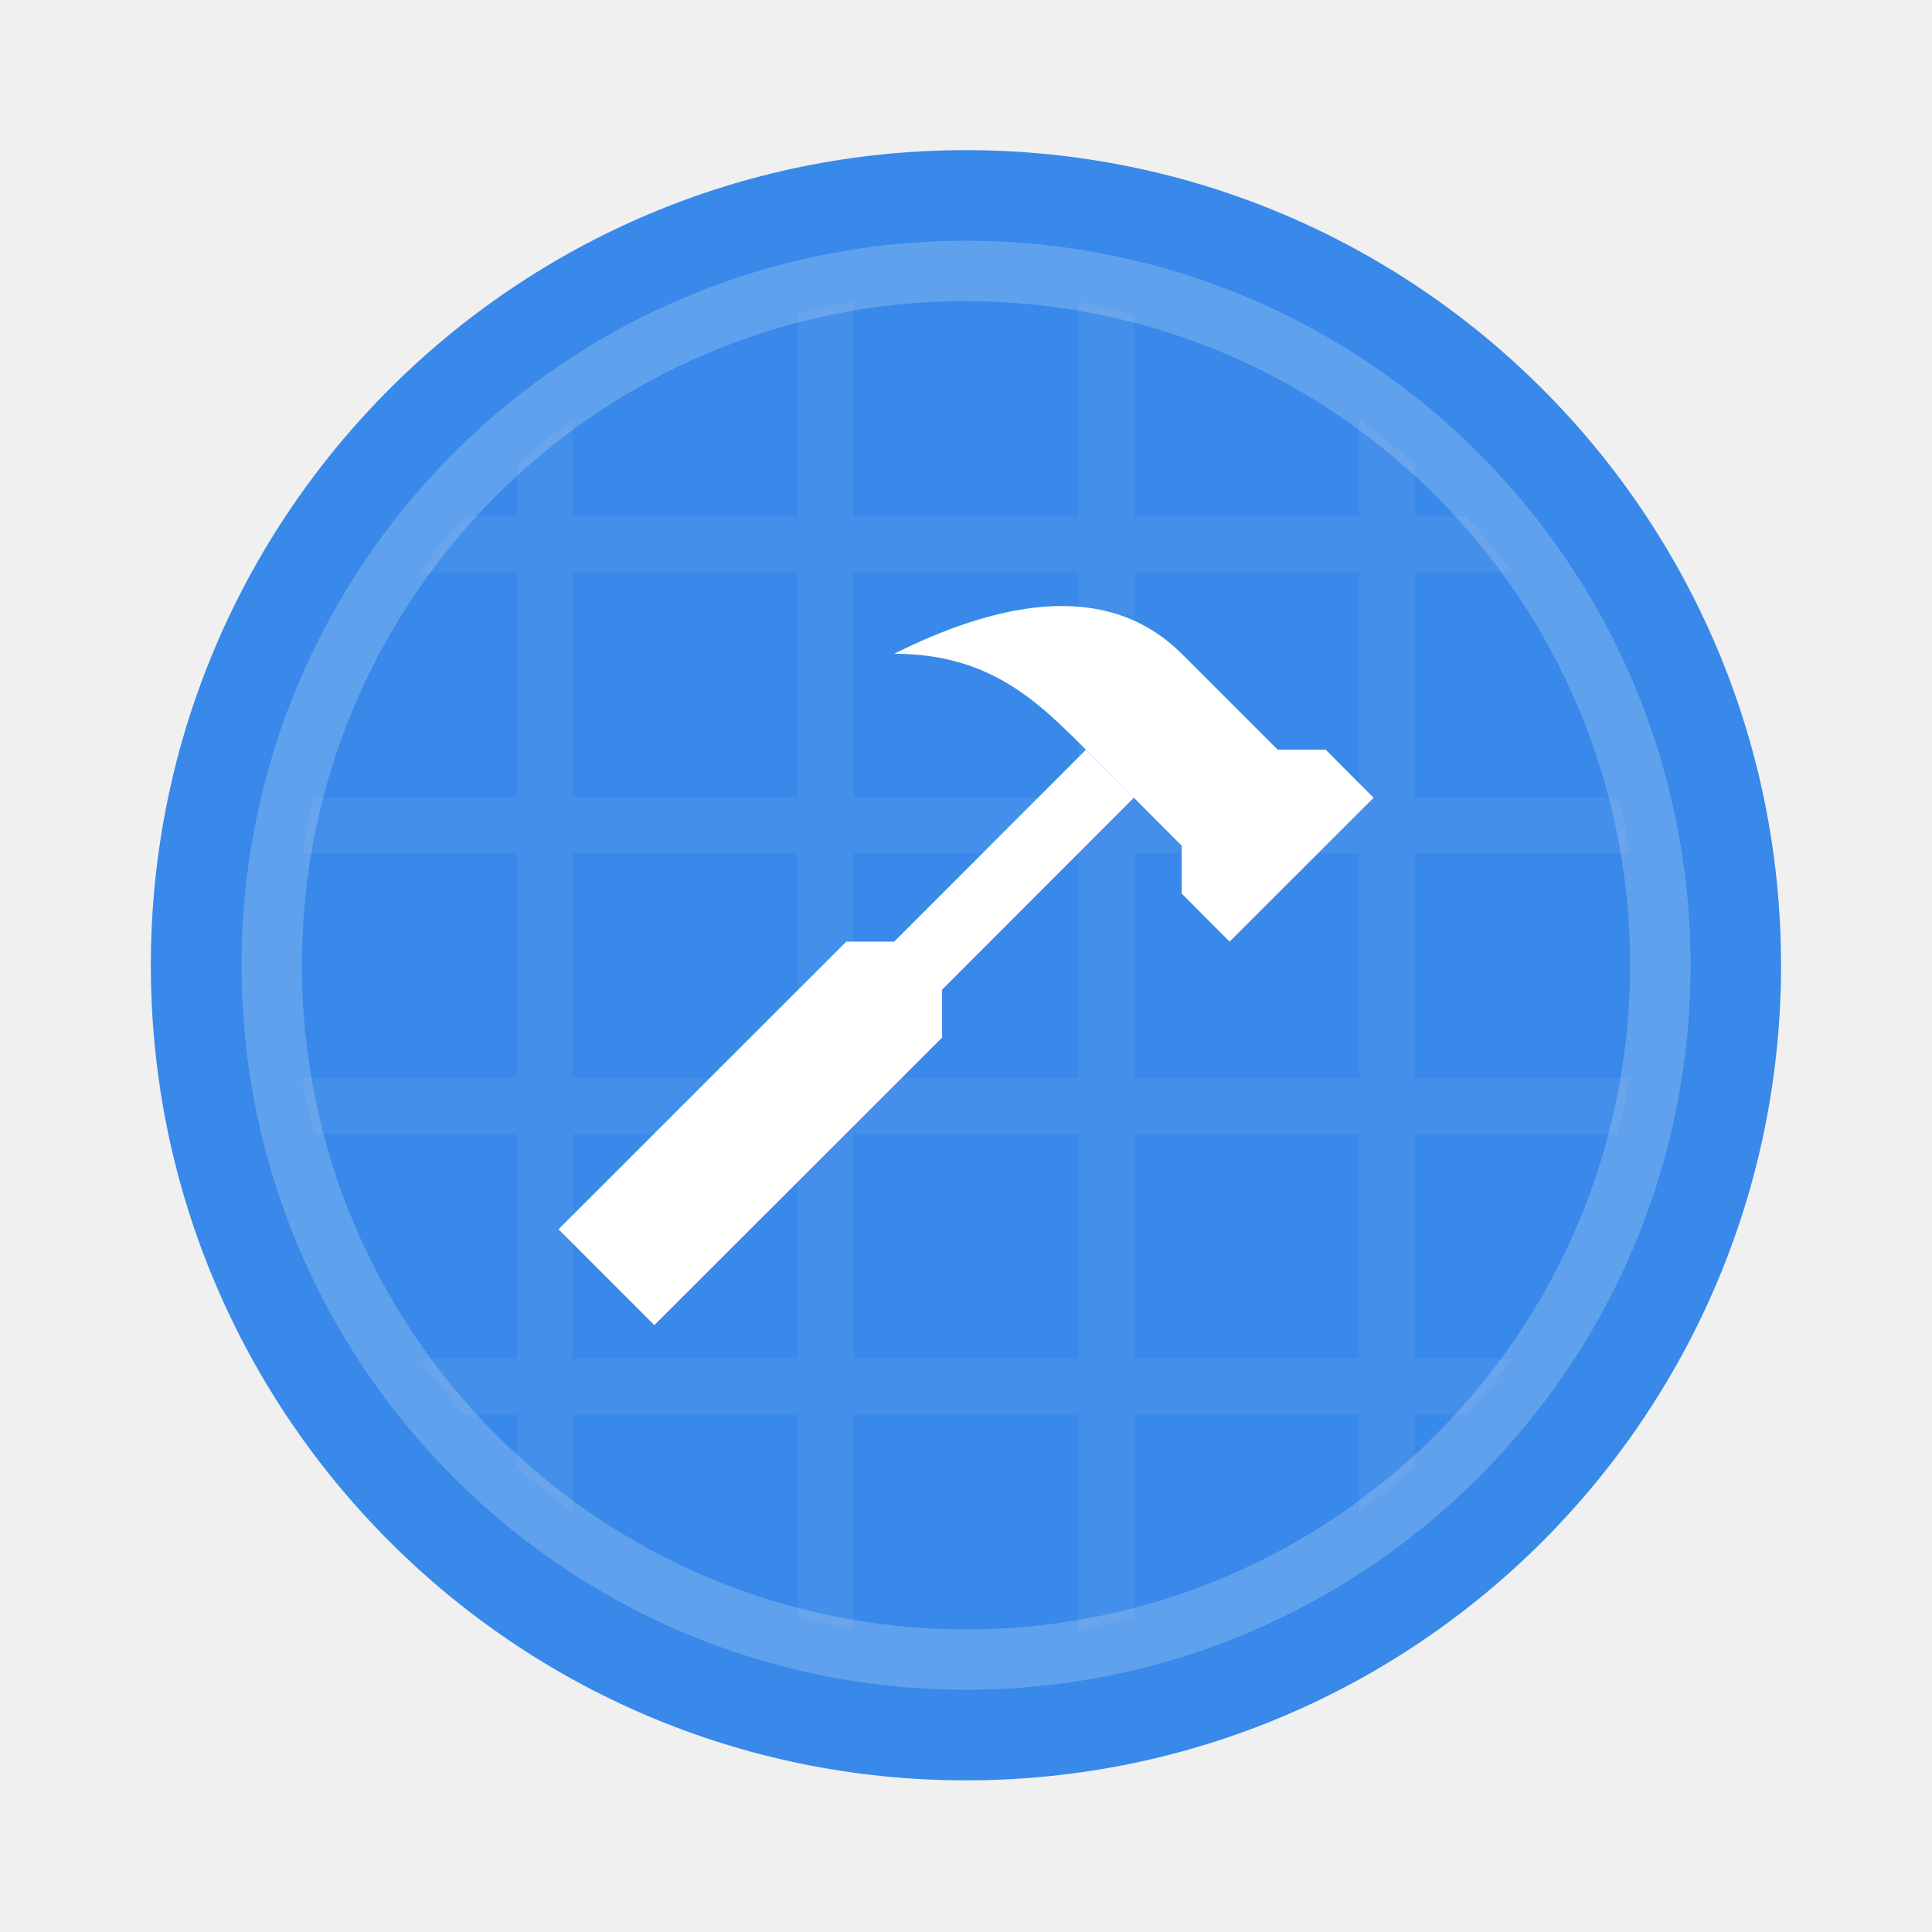
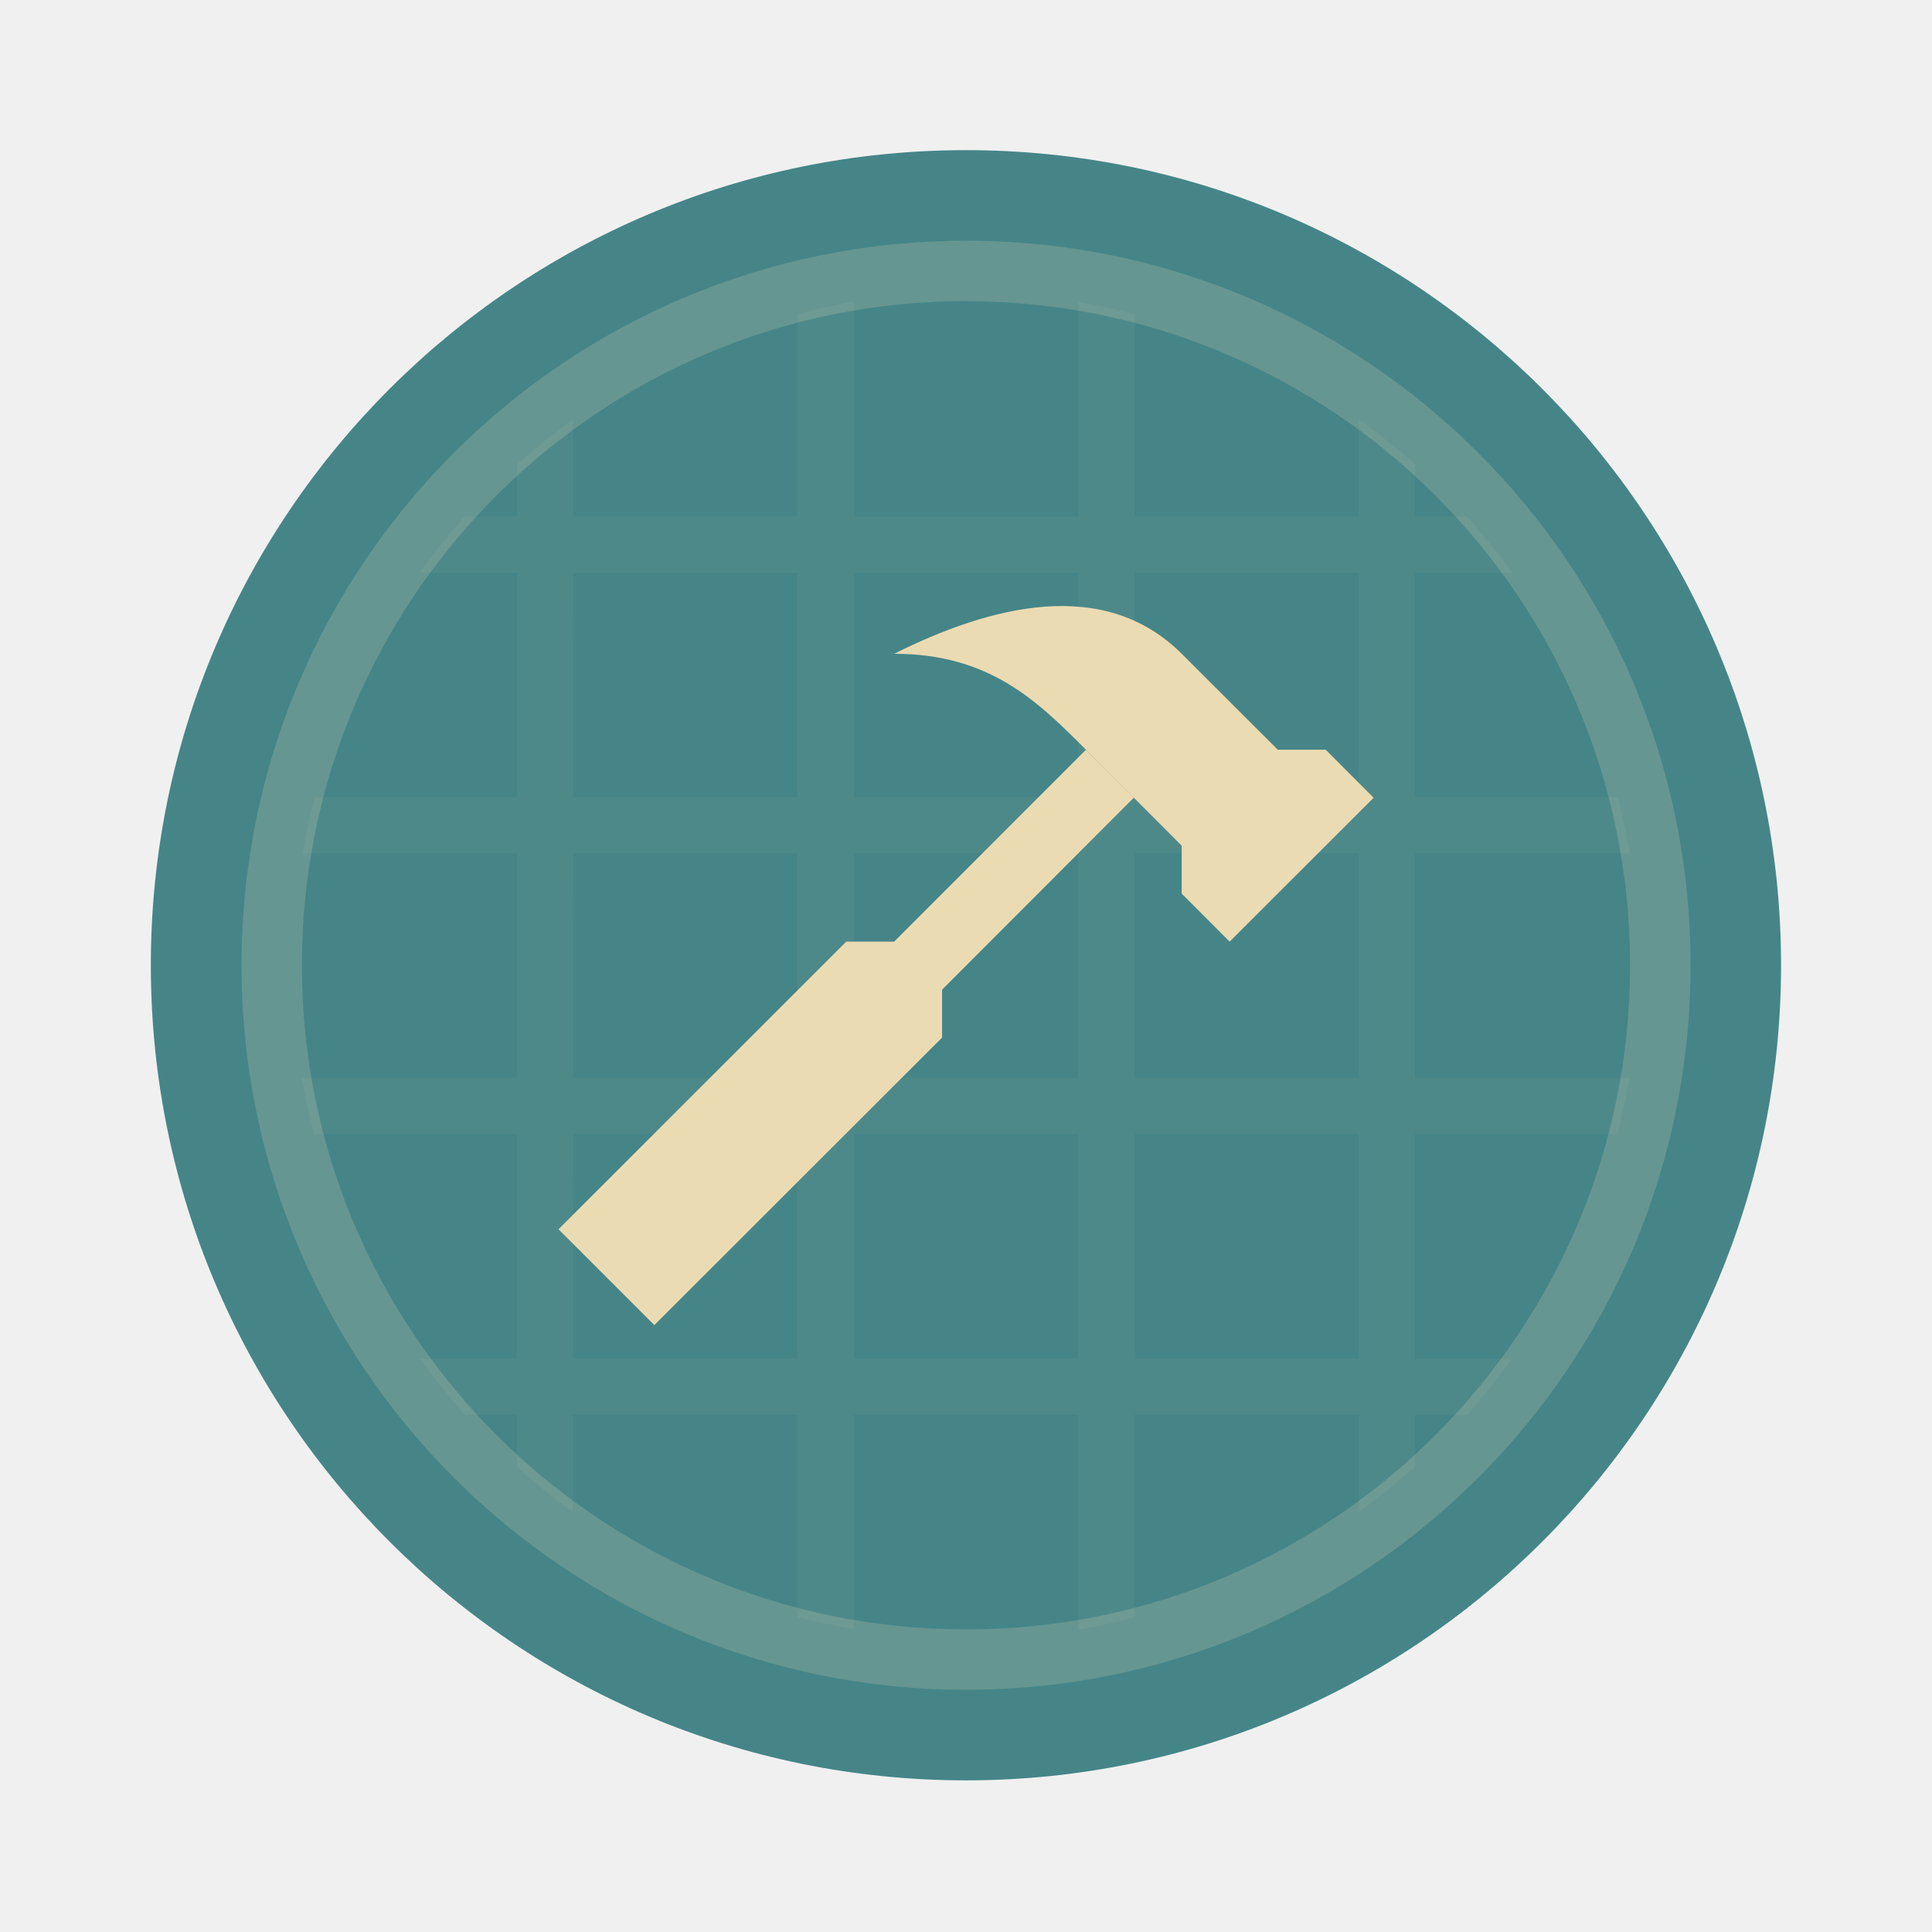
<svg xmlns="http://www.w3.org/2000/svg" width="64" height="64" version="1.1" viewBox="0 0 16.933 16.933">
  <g transform="translate(0 -280.07)">
-     <circle cx="8.466" cy="288.53" r="7.144" fill="#3889e9" />
-     <path d="M7.483 282.713a5.904 5.904 0 0 0-.492.108v1.776H5.022v-.85a5.904 5.904 0 0 0-.492.395v.455h-.456a5.904 5.904 0 0 0-.397.492h.853v1.968H2.756a5.904 5.904 0 0 0-.104.492H4.53v1.968H2.646a5.904 5.904 0 0 0 .108.492H4.53v1.969h-.85a5.904 5.904 0 0 0 .395.492h.455v.456a5.904 5.904 0 0 0 .492.397v-.853h1.969v1.773a5.904 5.904 0 0 0 .492.105v-1.878H9.45v1.884a5.904 5.904 0 0 0 .492-.108v-1.776h1.968v.85a5.904 5.904 0 0 0 .492-.395v-.455h.456a5.904 5.904 0 0 0 .397-.492h-.853v-1.969h1.773a5.904 5.904 0 0 0 .106-.492h-1.879v-1.968h1.884a5.904 5.904 0 0 0-.108-.492h-1.776v-1.968h.85a5.904 5.904 0 0 0-.395-.492h-.455v-.456a5.904 5.904 0 0 0-.492-.397v.853H9.943v-1.774a5.904 5.904 0 0 0-.492-.105v1.88H7.483zm-2.46 2.376H6.99v1.968H5.022zm2.46 0H9.45v1.968H7.483zm2.46 0h1.968v1.968H9.943zm-4.92 2.46H6.99v1.968H5.022zm2.46 0H9.45v1.968H7.483zm2.46 0h1.968v1.968H9.943zm-4.92 2.46H6.99v1.969H5.022zm2.46 0H9.45v1.969H7.483zm2.46 0h1.968v1.969H9.943z" fill="#fcfcfc" fill-opacity=".059" />
-     <path d="m8.467 282.18a6.35 6.35 0 0 0-6.35 6.35 6.35 6.35 0 0 0 6.35 6.35 6.35 6.35 0 0 0 6.35-6.35 6.35 6.35 0 0 0-6.35-6.35zm0 0.53a5.82 5.82 0 0 1 5.82 5.82 5.82 5.82 0 0 1-5.82 5.821 5.82 5.82 0 0 1-5.821-5.82 5.82 5.82 0 0 1 5.82-5.822z" fill="#fff" opacity=".2" />
-     <path d="M9.157 285.387c-.44.033-.9.203-1.32.413.84 0 1.26.42 1.68.84l.84.842v.42l.42.421 1.262-1.261-.42-.421h-.42l-.841-.84c-.34-.34-.76-.446-1.201-.414zm.36 1.255l-1.68 1.681h-.42l-2.522 2.521.84.84 2.522-2.52v-.42l1.68-1.682z" fill="#fff" fill-rule="evenodd" />
+     <circle cx="8.466" cy="288.53" r="7.144" fill="#458588" />
+     <path d="M7.483 282.713a5.904 5.904 0 0 0-.492.108v1.776H5.022v-.85a5.904 5.904 0 0 0-.492.395v.455h-.456a5.904 5.904 0 0 0-.397.492h.853v1.968H2.756a5.904 5.904 0 0 0-.104.492H4.53v1.968H2.646a5.904 5.904 0 0 0 .108.492H4.53v1.969h-.85a5.904 5.904 0 0 0 .395.492h.455v.456a5.904 5.904 0 0 0 .492.397v-.853h1.969v1.773a5.904 5.904 0 0 0 .492.105v-1.878H9.45v1.884a5.904 5.904 0 0 0 .492-.108v-1.776h1.968v.85a5.904 5.904 0 0 0 .492-.395v-.455h.456a5.904 5.904 0 0 0 .397-.492h-.853v-1.969h1.773a5.904 5.904 0 0 0 .106-.492h-1.879v-1.968h1.884a5.904 5.904 0 0 0-.108-.492h-1.776v-1.968h.85a5.904 5.904 0 0 0-.395-.492h-.455v-.456a5.904 5.904 0 0 0-.492-.397v.853H9.943v-1.774a5.904 5.904 0 0 0-.492-.105v1.88H7.483zm-2.46 2.376H6.99v1.968H5.022zm2.46 0H9.45v1.968H7.483zm2.46 0h1.968v1.968H9.943zm-4.92 2.46H6.99v1.968H5.022zm2.46 0H9.45v1.968H7.483zm2.46 0h1.968v1.968H9.943zm-4.92 2.46H6.99v1.969H5.022zm2.46 0H9.45v1.969H7.483zm2.46 0h1.968v1.969H9.943z" fill="#ebdbb2" fill-opacity=".059" />
+     <path d="m8.467 282.18a6.35 6.35 0 0 0-6.35 6.35 6.35 6.35 0 0 0 6.35 6.35 6.35 6.35 0 0 0 6.35-6.35 6.35 6.35 0 0 0-6.35-6.35zm0 0.53a5.82 5.82 0 0 1 5.82 5.82 5.82 5.82 0 0 1-5.82 5.821 5.82 5.82 0 0 1-5.821-5.82 5.82 5.82 0 0 1 5.82-5.822z" fill="#ebdbb2" opacity=".2" />
+     <path d="M9.157 285.387c-.44.033-.9.203-1.32.413.84 0 1.26.42 1.68.84l.84.842v.42l.42.421 1.262-1.261-.42-.421h-.42l-.841-.84c-.34-.34-.76-.446-1.201-.414zm.36 1.255l-1.68 1.681h-.42l-2.522 2.521.84.84 2.522-2.52v-.42l1.68-1.682z" fill="#ebdbb2" fill-rule="evenodd" />
  </g>
</svg>
